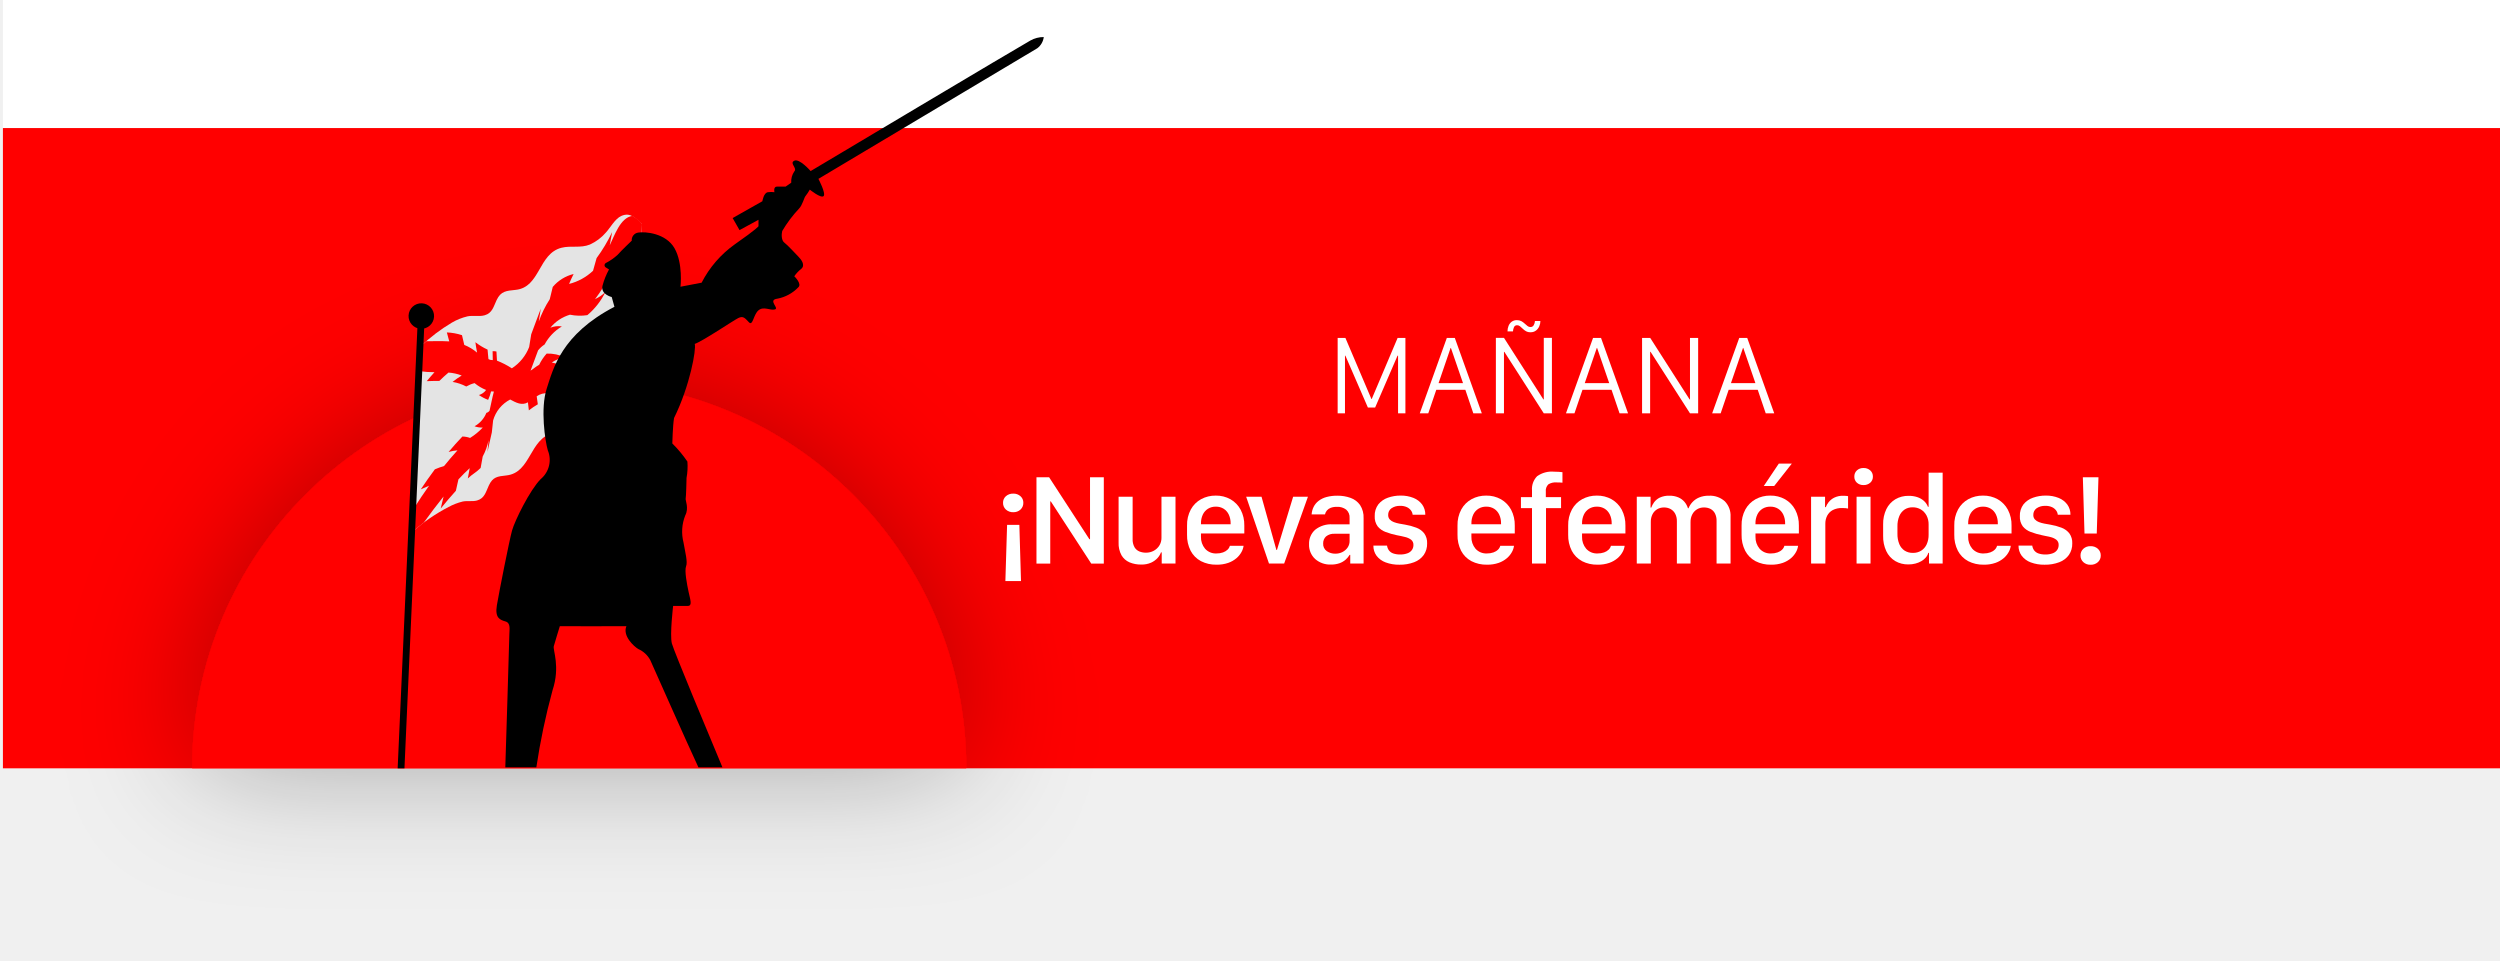
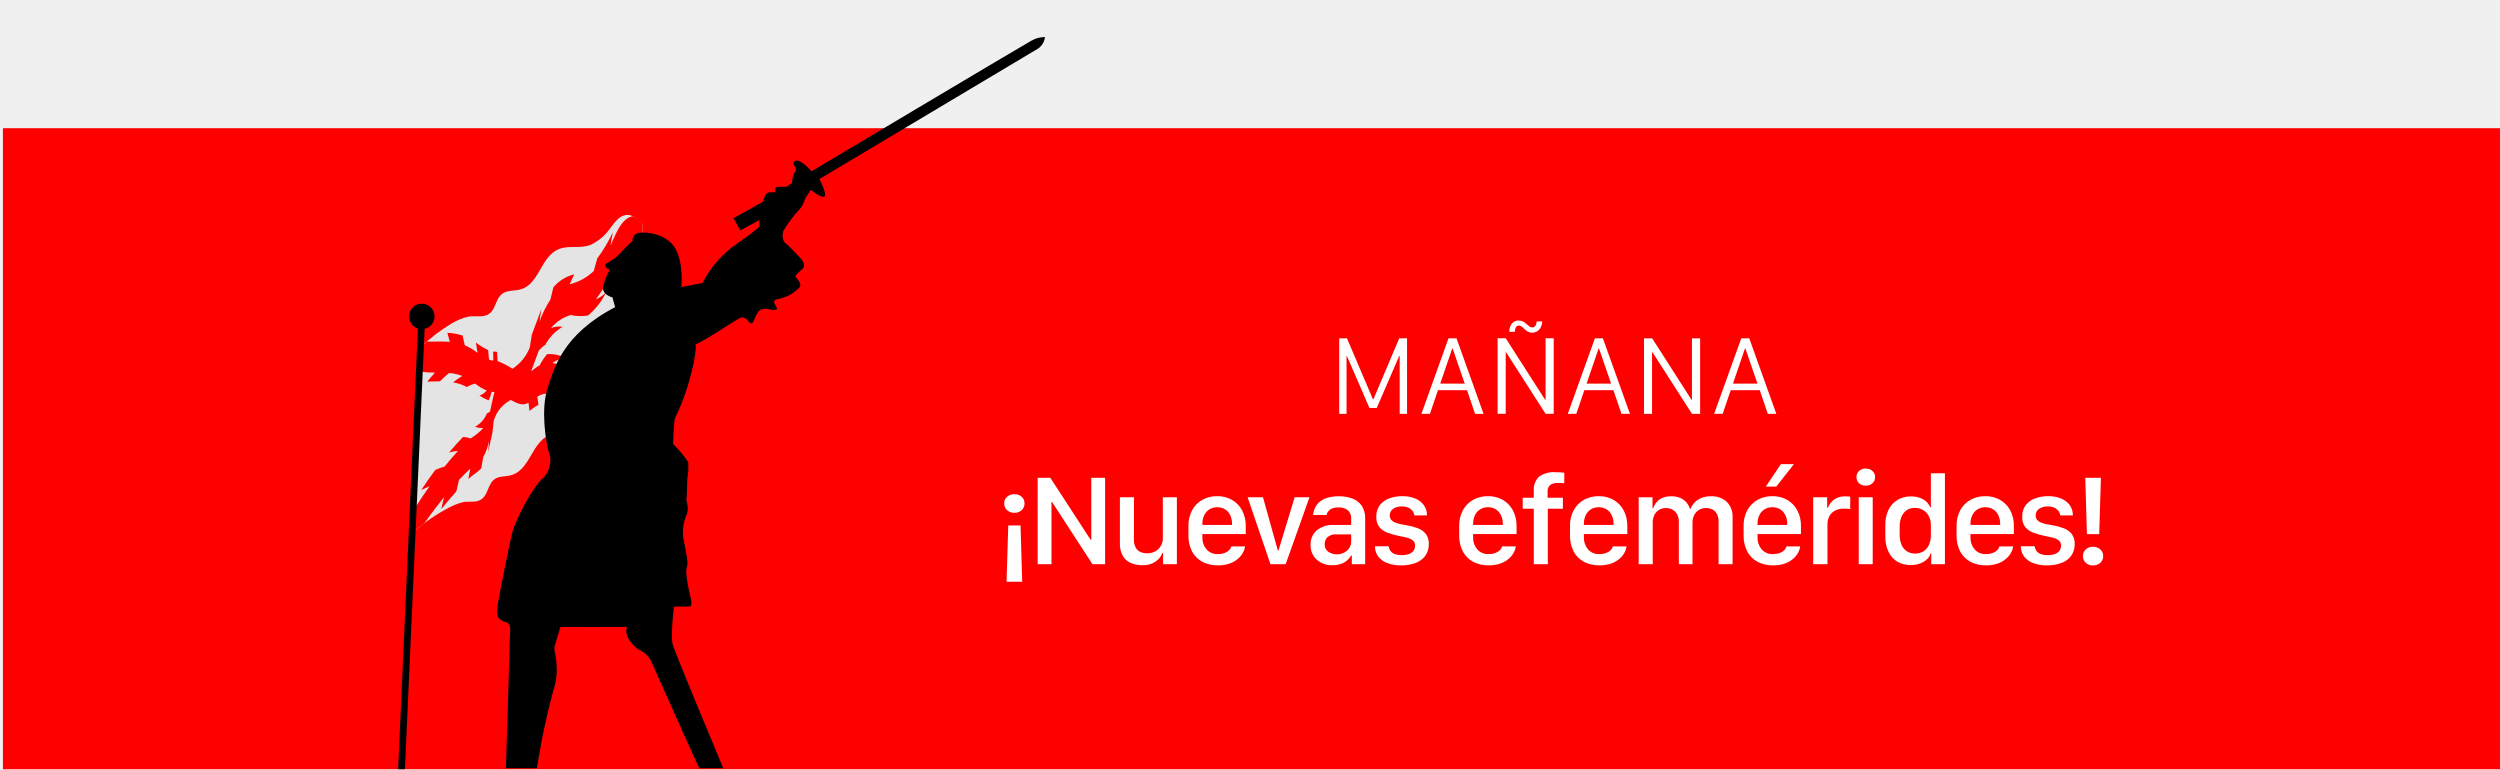
- <svg xmlns="http://www.w3.org/2000/svg" width="390.455" height="150" viewBox="0 0 390.455 150">
-   <defs>
-     <filter id="Trazado_101" x="0" y="29.546" width="180.909" height="120.454" filterUnits="userSpaceOnUse">
-       <feOffset input="SourceAlpha" />
-       <feGaussianBlur stdDeviation="10" result="blur" />
-       <feFlood flood-opacity="0.302" />
-       <feComposite operator="in" in2="blur" />
-       <feComposite in="SourceGraphic" />
-     </filter>
-   </defs>
+ <svg xmlns="http://www.w3.org/2000/svg" width="390" height="120" viewBox="0 0 90">
  <g id="Grupo_110" data-name="Grupo 110" transform="translate(0.455 -724)">
-     <rect id="Rectángulo_57" data-name="Rectángulo 57" width="390" height="120" transform="translate(0 724)" fill="#fff" />
    <rect id="Rectángulo_56" data-name="Rectángulo 56" width="390" height="100" transform="translate(0 744)" fill="red" />
-     <g transform="matrix(1, 0, 0, 1, -0.45, 724)" filter="url(#Trazado_101)">
+     <g transform="matrix(1, 0, 0, 0, 0, 724)" filter="url(#Trazado_101)">
      <path id="Trazado_101-2" data-name="Trazado 101" d="M139.841,82.521a60.454,60.454,0,0,0-120.909,0Z" transform="translate(11.07 37.48)" fill="red" />
    </g>
    <g id="Grupo_107" data-name="Grupo 107" transform="translate(0 4.617)">
      <path id="Trazado_102" data-name="Trazado 102" d="M164.926,45.484V33.7h1.21l4.061,9.539h.052l4.043-9.539h1.217V45.484h-1.148V36.472h-.08l-3.5,8.1h-1.134l-3.515-8.1h-.062v9.012Z" transform="translate(43.536 738.458)" fill="#fff" />
      <path id="Trazado_103" data-name="Trazado 103" d="M175.071,45.484,179.3,33.7h1.245l4.223,11.785h-1.33L182.19,41.8h-4.536L176.4,45.484Zm4.821-10.222-1.883,5.5h3.818l-1.893-5.5Z" transform="translate(46.214 738.458)" fill="#fff" />
      <path id="Trazado_104" data-name="Trazado 104" d="M184.477,46.063V34.278h1.269l6.152,9.609h.062V34.278h1.269V46.063H191.96L185.8,36.456h-.059v9.607Zm4.7-12.831a2.385,2.385,0,0,1-.5-.38,5.61,5.61,0,0,0-.425-.383.706.706,0,0,0-.458-.169.5.5,0,0,0-.5.336,1.8,1.8,0,0,0-.148.631h-.854a2.277,2.277,0,0,1,.163-.867,1.523,1.523,0,0,1,.493-.65,1.318,1.318,0,0,1,.813-.245,1.422,1.422,0,0,1,.694.159,2.424,2.424,0,0,1,.518.377c.153.144.3.27.441.379a.74.74,0,0,0,.463.164.558.558,0,0,0,.518-.306,1.35,1.35,0,0,0,.182-.636h.854a2.026,2.026,0,0,1-.173.817,1.655,1.655,0,0,1-.513.67,1.339,1.339,0,0,1-.858.268,1.392,1.392,0,0,1-.709-.164" transform="translate(48.697 737.878)" fill="#fff" />
      <path id="Trazado_105" data-name="Trazado 105" d="M193.136,45.484,197.369,33.7h1.245l4.225,11.785h-1.33L200.255,41.8H195.72l-1.254,3.681Zm4.821-10.222-1.883,5.5h3.818L198,35.263Z" transform="translate(50.982 738.458)" fill="#fff" />
      <path id="Trazado_106" data-name="Trazado 106" d="M202.541,45.484V33.7h1.272l6.152,9.607h.059V33.7H211.3V45.484h-1.272l-6.159-9.609H203.8v9.609Z" transform="translate(53.466 738.458)" fill="#fff" />
      <path id="Trazado_107" data-name="Trazado 107" d="M211.2,45.484,215.433,33.7h1.245L220.9,45.484h-1.33L218.319,41.8h-4.535l-1.254,3.681Zm4.821-10.222-1.883,5.5h3.818l-1.891-5.5Z" transform="translate(55.751 738.458)" fill="#fff" />
      <path id="Trazado_108" data-name="Trazado 108" d="M126.31,55.429a1.577,1.577,0,0,1-1.13.415,1.628,1.628,0,0,1-1.157-.415,1.383,1.383,0,0,1-.444-1.057,1.328,1.328,0,0,1,.444-1.026,1.651,1.651,0,0,1,1.157-.406,1.6,1.6,0,0,1,1.125.406,1.325,1.325,0,0,1,.445,1.026,1.389,1.389,0,0,1-.44,1.057M123.945,66.6l.267-8.778h1.916l.257,8.778Z" transform="translate(32.622 743.537)" fill="#fff" />
      <path id="Trazado_109" data-name="Trazado 109" d="M127.71,64.4V50.917h1.974l6.291,9.677h.1V50.917h2.153V64.4h-1.964l-6.311-9.707h-.089V64.4Z" transform="translate(33.712 743.003)" fill="#fff" />
      <path id="Trazado_110" data-name="Trazado 110" d="M146.746,63.761h-2.153V62.023h-.119a2.528,2.528,0,0,1-.518.859,3.088,3.088,0,0,1-1.012.736,3.581,3.581,0,0,1-1.55.3,4.546,4.546,0,0,1-1.842-.35,2.683,2.683,0,0,1-1.245-1.106,3.846,3.846,0,0,1-.449-1.981V53.323h2.192V59.91a2.447,2.447,0,0,0,.292,1.3,1.6,1.6,0,0,0,.76.662,2.678,2.678,0,0,0,1.023.192,2.5,2.5,0,0,0,1.239-.306,2.333,2.333,0,0,0,.87-.829,2.209,2.209,0,0,0,.321-1.175V53.323h2.192Z" transform="translate(36.391 743.638)" fill="#fff" />
      <path id="Trazado_111" data-name="Trazado 111" d="M148.48,63.418a3.837,3.837,0,0,1-1.6-1.61,5.271,5.271,0,0,1-.564-2.523V57.873a5.05,5.05,0,0,1,.593-2.528,4.07,4.07,0,0,1,1.6-1.6,4.665,4.665,0,0,1,2.287-.559,4.55,4.55,0,0,1,2.316.578,4.126,4.126,0,0,1,1.575,1.624,5.11,5.11,0,0,1,.573,2.489V59.1H148.49v.513a2.767,2.767,0,0,0,.637,1.862,2.229,2.229,0,0,0,1.792.746,2.948,2.948,0,0,0,1.018-.163,1.954,1.954,0,0,0,.715-.435,1.272,1.272,0,0,0,.35-.6h2.144a2.748,2.748,0,0,1-.321.968,3.481,3.481,0,0,1-.781.963,4.032,4.032,0,0,1-1.283.736,5.288,5.288,0,0,1-1.831.286,5.1,5.1,0,0,1-2.45-.557m4.641-5.752v-.138a3.09,3.09,0,0,0-.287-1.378,2.18,2.18,0,0,0-.8-.914,2.244,2.244,0,0,0-1.22-.326,2.268,2.268,0,0,0-1.225.326,2.177,2.177,0,0,0-.81.914,3.108,3.108,0,0,0-.286,1.378v.138Z" transform="translate(38.624 743.601)" fill="#fff" />
      <path id="Trazado_112" data-name="Trazado 112" d="M153.62,53.323h2.4l2.321,8.314h.09l2.528-8.314h2.311l-3.714,10.438h-2.37Z" transform="translate(40.552 743.638)" fill="#fff" />
      <path id="Trazado_113" data-name="Trazado 113" d="M162.345,63.087a2.983,2.983,0,0,1-.953-2.326,2.875,2.875,0,0,1,.943-2.236,3.97,3.97,0,0,1,2.75-.854h2.637v-.977a1.6,1.6,0,0,0-.533-1.328,2.213,2.213,0,0,0-1.432-.43,2.663,2.663,0,0,0-.977.153,1.477,1.477,0,0,0-.6.415,1.547,1.547,0,0,0-.306.617h-2.083a3.125,3.125,0,0,1,.321-1.189,2.729,2.729,0,0,1,.77-.928,3.527,3.527,0,0,1,1.235-.6,6.349,6.349,0,0,1,1.713-.207,5.877,5.877,0,0,1,2.044.341,3.085,3.085,0,0,1,1.481,1.11,3.49,3.49,0,0,1,.554,2.074v7.071h-2.084V62.44h-.1a3.037,3.037,0,0,1-.612.741,2.952,2.952,0,0,1-.953.559,3.858,3.858,0,0,1-1.349.212,3.525,3.525,0,0,1-2.463-.865m4.271-1.1a2.142,2.142,0,0,0,.805-.707,1.768,1.768,0,0,0,.3-1.016V59.142h-2.29a1.956,1.956,0,0,0-1.4.425,1.45,1.45,0,0,0-.44,1.086,1.359,1.359,0,0,0,.578,1.21,2.285,2.285,0,0,0,1.309.391,2.427,2.427,0,0,0,1.135-.262" transform="translate(42.604 743.605)" fill="#fff" />
      <path id="Trazado_114" data-name="Trazado 114" d="M170.116,54.55a3.286,3.286,0,0,1,1.491-1.036,5.8,5.8,0,0,1,1.979-.331,5.177,5.177,0,0,1,2.02.365,3.15,3.15,0,0,1,1.352,1.031,2.625,2.625,0,0,1,.489,1.6h-1.976a1.333,1.333,0,0,0-.252-.661,1.658,1.658,0,0,0-.637-.523,2.348,2.348,0,0,0-1.057-.207,2.262,2.262,0,0,0-1.358.374,1.222,1.222,0,0,0-.518,1.048.989.989,0,0,0,.246.7,1.637,1.637,0,0,0,.637.415,5.03,5.03,0,0,0,.854.238c.31.059.608.112.9.158a9.046,9.046,0,0,1,1.757.474,2.819,2.819,0,0,1,1.235.889,2.5,2.5,0,0,1,.454,1.57,3.049,3.049,0,0,1-.523,1.8,3.243,3.243,0,0,1-1.5,1.135,6.143,6.143,0,0,1-2.3.391,5.88,5.88,0,0,1-2.153-.36,3.162,3.162,0,0,1-1.417-1.028,2.584,2.584,0,0,1-.5-1.594h2.132a1.61,1.61,0,0,0,.287.731,1.418,1.418,0,0,0,.661.484,3.1,3.1,0,0,0,1.1.167,3.028,3.028,0,0,0,1.191-.2,1.432,1.432,0,0,0,.671-.533,1.353,1.353,0,0,0,.212-.741.989.989,0,0,0-.355-.824,2.5,2.5,0,0,0-.948-.43Q173.7,59.5,173,59.373a11.387,11.387,0,0,1-1.738-.5A2.891,2.891,0,0,1,170.012,58a2.481,2.481,0,0,1-.464-1.6,2.858,2.858,0,0,1,.568-1.852" transform="translate(44.704 743.601)" fill="#fff" />
      <path id="Trazado_115" data-name="Trazado 115" d="M181.9,63.418a3.837,3.837,0,0,1-1.6-1.61,5.271,5.271,0,0,1-.564-2.523V57.873a5.05,5.05,0,0,1,.593-2.528,4.07,4.07,0,0,1,1.6-1.6,4.665,4.665,0,0,1,2.287-.559,4.55,4.55,0,0,1,2.316.578,4.126,4.126,0,0,1,1.575,1.624,5.11,5.11,0,0,1,.573,2.489V59.1h-6.774v.513a2.767,2.767,0,0,0,.637,1.862,2.229,2.229,0,0,0,1.792.746,2.948,2.948,0,0,0,1.018-.163,1.954,1.954,0,0,0,.715-.435,1.272,1.272,0,0,0,.35-.6h2.144a2.748,2.748,0,0,1-.321.968,3.481,3.481,0,0,1-.781.963,4.033,4.033,0,0,1-1.283.736,5.288,5.288,0,0,1-1.831.286,5.1,5.1,0,0,1-2.45-.557m4.641-5.752v-.138a3.09,3.09,0,0,0-.287-1.378,2.18,2.18,0,0,0-.8-.914,2.244,2.244,0,0,0-1.22-.326,2.268,2.268,0,0,0-1.225.326,2.177,2.177,0,0,0-.81.914,3.108,3.108,0,0,0-.286,1.378v.138Z" transform="translate(47.445 743.601)" fill="#fff" />
      <path id="Trazado_116" data-name="Trazado 116" d="M189.3,55.927h-1.728V54.209H189.3V53.172a2.847,2.847,0,0,1,.8-2.236,3.936,3.936,0,0,1,2.632-.707q.375,0,.756.025c.253.015.442.034.568.054v1.639a3.8,3.8,0,0,0-.43-.03c-.2-.006-.374-.01-.518-.01a2.056,2.056,0,0,0-1.259.306,1.377,1.377,0,0,0-.391,1.136v.859h2.38v1.718h-2.35v8.651H189.3Z" transform="translate(49.516 742.821)" fill="#fff" />
      <path id="Trazado_117" data-name="Trazado 117" d="M195.574,63.418a3.837,3.837,0,0,1-1.6-1.61,5.271,5.271,0,0,1-.564-2.523V57.873A5.05,5.05,0,0,1,194,55.345a4.07,4.07,0,0,1,1.6-1.6,4.665,4.665,0,0,1,2.286-.559,4.55,4.55,0,0,1,2.316.578,4.127,4.127,0,0,1,1.575,1.624,5.11,5.11,0,0,1,.573,2.489V59.1h-6.774v.513a2.767,2.767,0,0,0,.637,1.862,2.229,2.229,0,0,0,1.792.746,2.948,2.948,0,0,0,1.017-.163,1.954,1.954,0,0,0,.715-.435,1.272,1.272,0,0,0,.35-.6h2.144a2.748,2.748,0,0,1-.321.968,3.481,3.481,0,0,1-.781.963,4.033,4.033,0,0,1-1.283.736,5.288,5.288,0,0,1-1.832.286,5.1,5.1,0,0,1-2.45-.557m4.641-5.752v-.138a3.091,3.091,0,0,0-.287-1.378,2.18,2.18,0,0,0-.8-.914,2.244,2.244,0,0,0-1.22-.326,2.268,2.268,0,0,0-1.225.326,2.177,2.177,0,0,0-.81.914,3.108,3.108,0,0,0-.286,1.378v.138Z" transform="translate(51.056 743.601)" fill="#fff" />
      <path id="Trazado_118" data-name="Trazado 118" d="M201.888,53.356h2.153v1.7h.109a3.193,3.193,0,0,1,.43-.815,2.448,2.448,0,0,1,.878-.736,3.3,3.3,0,0,1,1.536-.306,3.405,3.405,0,0,1,1.378.257,2.619,2.619,0,0,1,.963.7,2.781,2.781,0,0,1,.542,1h.09a3.144,3.144,0,0,1,.6-.943,3,3,0,0,1,1.042-.731,3.749,3.749,0,0,1,1.526-.282,3.447,3.447,0,0,1,2.5.868,3.2,3.2,0,0,1,.9,2.41v7.317H214.35V57.128a2.483,2.483,0,0,0-.236-1.13,1.664,1.664,0,0,0-.676-.717,2.178,2.178,0,0,0-1.072-.246,2,2,0,0,0-1.807,1.077,2.515,2.515,0,0,0-.276,1.2v6.478h-2.134V57.187a2.421,2.421,0,0,0-.257-1.16,1.811,1.811,0,0,0-.707-.736,2.088,2.088,0,0,0-1.052-.257,2.028,2.028,0,0,0-1.057.277,1.936,1.936,0,0,0-.731.78,2.552,2.552,0,0,0-.267,1.2v6.5h-2.192Z" transform="translate(53.293 743.605)" fill="#fff" />
      <path id="Trazado_119" data-name="Trazado 119" d="M217,64.461a3.844,3.844,0,0,1-1.6-1.61,5.271,5.271,0,0,1-.564-2.523V58.916a5.063,5.063,0,0,1,.593-2.528,4.081,4.081,0,0,1,1.605-1.6,4.657,4.657,0,0,1,2.285-.559,4.547,4.547,0,0,1,2.316.578,4.109,4.109,0,0,1,1.575,1.624,5.11,5.11,0,0,1,.574,2.489v1.225h-6.775v.513a2.767,2.767,0,0,0,.637,1.862,2.231,2.231,0,0,0,1.792.746,2.948,2.948,0,0,0,1.017-.163,1.943,1.943,0,0,0,.715-.435,1.252,1.252,0,0,0,.35-.6h2.144a2.748,2.748,0,0,1-.321.968,3.5,3.5,0,0,1-.78.963,4.053,4.053,0,0,1-1.284.736,5.288,5.288,0,0,1-1.832.286,5.1,5.1,0,0,1-2.45-.557m4.641-5.752v-.138a3.108,3.108,0,0,0-.286-1.378,2.192,2.192,0,0,0-.805-.914,2.241,2.241,0,0,0-1.22-.326,2.271,2.271,0,0,0-1.225.326,2.166,2.166,0,0,0-.809.914,3.091,3.091,0,0,0-.287,1.378v.138Zm-.987-9.48h2.034l-2.754,3.5h-1.629Z" transform="translate(56.712 742.557)" fill="#fff" />
      <path id="Trazado_120" data-name="Trazado 120" d="M223.424,53.354h2.183v1.629h.118a2.73,2.73,0,0,1,.43-.765,2.639,2.639,0,0,1,.875-.712,3.01,3.01,0,0,1,1.431-.3c.145,0,.278.005.4.015a2.924,2.924,0,0,1,.34.044V55.2a2.369,2.369,0,0,0-.4-.059c-.172-.014-.349-.02-.533-.02a3,3,0,0,0-1.461.321,2.076,2.076,0,0,0-.87.88,2.715,2.715,0,0,0-.286,1.259v6.211h-2.222Z" transform="translate(58.978 743.607)" fill="#fff" />
      <path id="Trazado_121" data-name="Trazado 121" d="M229.169,50.151a1.449,1.449,0,0,1,1.028-.375,1.5,1.5,0,0,1,1.062.375,1.252,1.252,0,0,1,.41.967,1.225,1.225,0,0,1-.41.953,1.524,1.524,0,0,1-1.062.37,1.468,1.468,0,0,1-1.028-.37,1.229,1.229,0,0,1-.4-.953,1.257,1.257,0,0,1,.4-.967m-.049,4.108H231.3V64.7H229.12Z" transform="translate(60.388 742.702)" fill="#fff" />
      <path id="Trazado_122" data-name="Trazado 122" d="M237.662,54.171a2.908,2.908,0,0,1,1.033.588,2.3,2.3,0,0,1,.627.918h.109V50.354h2.192V64.545h-2.132V62.876h-.109a1.857,1.857,0,0,1-.4.736,2.673,2.673,0,0,1-.7.568,3.78,3.78,0,0,1-.918.37,4.218,4.218,0,0,1-1.077.133,3.962,3.962,0,0,1-2.093-.537,3.6,3.6,0,0,1-1.378-1.546,5.394,5.394,0,0,1-.489-2.38V58.432a5.273,5.273,0,0,1,.5-2.38,3.682,3.682,0,0,1,1.4-1.541,3.977,3.977,0,0,1,2.094-.542,4.186,4.186,0,0,1,1.342.2m-1.99,1.945a2.271,2.271,0,0,0-.819,1.017,4.009,4.009,0,0,0-.292,1.614v1.145a4.058,4.058,0,0,0,.292,1.62,2.226,2.226,0,0,0,.834,1.021,2.331,2.331,0,0,0,1.293.35,2.358,2.358,0,0,0,1.289-.345,2.311,2.311,0,0,0,.853-.982,3.487,3.487,0,0,0,.307-1.526v-1.58a2.927,2.927,0,0,0-.326-1.413,2.413,2.413,0,0,0-.884-.938,2.462,2.462,0,0,0-1.289-.335,2.219,2.219,0,0,0-1.259.35" transform="translate(61.329 742.854)" fill="#fff" />
      <path id="Trazado_123" data-name="Trazado 123" d="M243.283,63.418a3.837,3.837,0,0,1-1.6-1.61,5.271,5.271,0,0,1-.564-2.523V57.873a5.05,5.05,0,0,1,.593-2.528,4.07,4.07,0,0,1,1.6-1.6,4.665,4.665,0,0,1,2.287-.559,4.55,4.55,0,0,1,2.316.578,4.126,4.126,0,0,1,1.575,1.624,5.109,5.109,0,0,1,.573,2.489V59.1h-6.774v.513a2.767,2.767,0,0,0,.637,1.862,2.229,2.229,0,0,0,1.792.746,2.948,2.948,0,0,0,1.017-.163,1.954,1.954,0,0,0,.715-.435,1.272,1.272,0,0,0,.35-.6h2.144a2.748,2.748,0,0,1-.321.968,3.481,3.481,0,0,1-.781.963,4.033,4.033,0,0,1-1.283.736,5.288,5.288,0,0,1-1.831.286,5.1,5.1,0,0,1-2.45-.557m4.641-5.752v-.138a3.091,3.091,0,0,0-.287-1.378,2.181,2.181,0,0,0-.8-.914,2.244,2.244,0,0,0-1.22-.326,2.268,2.268,0,0,0-1.225.326,2.177,2.177,0,0,0-.81.914,3.108,3.108,0,0,0-.286,1.378v.138Z" transform="translate(63.649 743.601)" fill="#fff" />
      <path id="Trazado_124" data-name="Trazado 124" d="M249.832,54.55a3.286,3.286,0,0,1,1.491-1.036,5.8,5.8,0,0,1,1.979-.331,5.177,5.177,0,0,1,2.02.365,3.15,3.15,0,0,1,1.352,1.031,2.625,2.625,0,0,1,.489,1.6h-1.976a1.333,1.333,0,0,0-.252-.661,1.658,1.658,0,0,0-.637-.523,2.348,2.348,0,0,0-1.057-.207,2.262,2.262,0,0,0-1.358.374,1.222,1.222,0,0,0-.518,1.048.989.989,0,0,0,.246.7,1.637,1.637,0,0,0,.637.415,5.031,5.031,0,0,0,.854.238c.31.059.608.112.9.158a9.045,9.045,0,0,1,1.757.474,2.819,2.819,0,0,1,1.235.889,2.5,2.5,0,0,1,.454,1.57,3.049,3.049,0,0,1-.523,1.8,3.243,3.243,0,0,1-1.5,1.135,6.143,6.143,0,0,1-2.3.391,5.88,5.88,0,0,1-2.153-.36,3.162,3.162,0,0,1-1.417-1.028,2.584,2.584,0,0,1-.5-1.594H251.2a1.61,1.61,0,0,0,.287.731,1.417,1.417,0,0,0,.661.484,3.094,3.094,0,0,0,1.1.167,3.028,3.028,0,0,0,1.191-.2,1.432,1.432,0,0,0,.671-.533,1.353,1.353,0,0,0,.212-.741.989.989,0,0,0-.355-.824,2.5,2.5,0,0,0-.948-.43q-.593-.148-1.294-.277a11.386,11.386,0,0,1-1.738-.5A2.891,2.891,0,0,1,249.728,58a2.481,2.481,0,0,1-.464-1.6,2.858,2.858,0,0,1,.568-1.852" transform="translate(65.747 743.601)" fill="#fff" />
      <path id="Trazado_125" data-name="Trazado 125" d="M257.156,62.091a1.577,1.577,0,0,1,1.121-.41,1.639,1.639,0,0,1,1.155.41,1.366,1.366,0,0,1,.444,1.052,1.352,1.352,0,0,1-.439,1.031,1.635,1.635,0,0,1-1.16.411,1.578,1.578,0,0,1-1.121-.411,1.349,1.349,0,0,1-.44-1.031,1.372,1.372,0,0,1,.44-1.052m2.365-11.174-.267,8.788h-1.916l-.257-8.788Z" transform="translate(67.767 743.003)" fill="#fff" />
    </g>
    <g id="Grupo_108" data-name="Grupo 108" transform="translate(61.653 757.534)">
      <path id="Trazado_126" data-name="Trazado 126" d="M95.081,40.277c-1.061-1-1.627-1.569-2.765-.6-.949.811-1.405,2.449-2.152,3.452a6.868,6.868,0,0,1-2.716,2.283c-1.687.735-3.4.167-5.108.576-3.734.9-3.436,6.212-7.295,6.634-1.427.155-2.124.231-2.752,1.572-.471,1.007-.656,2.009-1.843,2.342-.716.2-1.513.009-2.252.165a9.448,9.448,0,0,0-2.193.849,27.463,27.463,0,0,0-5.552,3.81l1.217-28.929a27.5,27.5,0,0,1,4.841-3.669,8.918,8.918,0,0,1,2.448-.984c.881-.181,1.859.074,2.7-.174,1.185-.346,1.377-1.374,1.857-2.383.667-1.4,1.51-1.428,2.98-1.582,3.847-.406,3.505-5.651,7.145-6.574,1.483-.377,2.975.1,4.445-.507a7.241,7.241,0,0,0,2.48-1.861c.714-.771,1.421-2.149,2.417-2.6,1.39-.622,2.213.313,3.224,1.293L95.081,40.277" transform="translate(-58.054 -11.903)" fill="#e4e4e4" />
      <path id="Trazado_127" data-name="Trazado 127" d="M93.267,39.074c-.758-.728-1.508-.027-2.078.4.113.441.166.664.269,1.123a11.062,11.062,0,0,1-2.143,1.5c-.183-.471-.28-.709-.483-1.2a7.126,7.126,0,0,1-3.717-.089c.275.632.409.94.665,1.547-1.287-.321-2.528-.949-3.835-1.151-.159-.582-.235-.866-.377-1.427a2.644,2.644,0,0,0-1.8.47c.067.5.1.747.176,1.249a11.621,11.621,0,0,0-1.4.947c-.058-.5-.087-.75-.146-1.257-.967.56-1.858.045-2.771-.438a5.308,5.308,0,0,0-2.665,3.267c-.084.744-.123,1.118-.2,1.867-.255,1.007-.434,2.035-.68,3.046.071-.74.106-1.112.17-1.855a8.82,8.82,0,0,1-.917,2.579c-.121.72-.185,1.076-.321,1.784-.631.653-1.365,1.014-2.007,1.641.118-.647.177-.968.3-1.607-.622.55-1.191,1.151-1.762,1.753-.159.708-.239,1.064-.4,1.779-.818.9-1.6,1.831-2.367,2.774l.446-1.881Q63.62,57.9,62.119,59.991c-.7.527-1.038.8-1.665,1.355q.076-1.816.154-3.633c.752-1.193,1.538-2.358,2.354-3.505-.533.216-.795.332-1.293.564q1.056-1.59,2.194-3.12a14.16,14.16,0,0,1,1.445-.523c.677-.83,1.363-1.652,2.089-2.442a7.569,7.569,0,0,0-1.387.249c.7-.824,1.4-1.637,2.154-2.407a3.646,3.646,0,0,1,1.2.221,9.73,9.73,0,0,0,1.979-1.624,3.242,3.242,0,0,1-1.284-.2,4.144,4.144,0,0,0,1.85-2.091.915.915,0,0,0,.493-.327c.232-1,.415-2.014.682-3.005a2.256,2.256,0,0,0-.441-.019,7.028,7.028,0,0,1-.459,1.318,6.349,6.349,0,0,1-1.437-.752,2.148,2.148,0,0,0,1.119-.794,6.571,6.571,0,0,1-1.8-1.07,5.352,5.352,0,0,0-1.3.531A7.042,7.042,0,0,0,66.631,38a12.481,12.481,0,0,1,1.426-1,7.076,7.076,0,0,0-2.065-.459c-.577.49-.864.758-1.421,1.3-.84-.007-1.249.025-1.976.043.463-.559.707-.843,1.21-1.4a15.966,15.966,0,0,1-2.3-.161l.165-3.912c.324-.286.5-.443.874-.765,1.2-.009,2.37-.043,3.568.025-.151-.562-.226-.841-.375-1.4A8.7,8.7,0,0,1,68.1,30.7c.144.6.217.908.357,1.522a7.259,7.259,0,0,1,2,1.2c-.128-.65-.168-.976-.264-1.621a9.72,9.72,0,0,0,1.9,1.152c.064.6.09.894.139,1.481a1.307,1.307,0,0,0,.676.161c-.011-.555-.014-.832-.026-1.389a2.057,2.057,0,0,1,.6.043c.029.567.044.853.081,1.428a13.119,13.119,0,0,1,2.327,1.2,6.945,6.945,0,0,0,2.7-3.325c.131-.791.2-1.189.323-1.988.51-1.327.979-2.671,1.492-4-.129.8-.192,1.205-.316,2.011a16.64,16.64,0,0,1,1.718-3.488c.181-.779.275-1.163.47-1.925a6.2,6.2,0,0,1,3.257-2.018c-.291.631-.466.928-.709,1.554a8.442,8.442,0,0,0,3.742-2.056c.233-.78.343-1.175.555-1.975a24.57,24.57,0,0,0,2.426-4.068c-.147.827-.221,1.241-.373,2.073.695-1.41,1.643-4.355,3.54-4.6a4.809,4.809,0,0,1,1.5,1.3q-.081,1.907-.161,3.811c-1.329-.617-2.218-.532-3.071.715a1.306,1.306,0,0,1,1.182.288,4.158,4.158,0,0,0-1.892,2.153,10.444,10.444,0,0,0-1.135,1.065A21.218,21.218,0,0,1,88.88,25.07a5.4,5.4,0,0,0,1.62-1.114,11.01,11.01,0,0,1-2.819,3.615,7.616,7.616,0,0,1-2.718-.069A6.24,6.24,0,0,0,81.9,29.537a3.311,3.311,0,0,1,1.8-.2A7.3,7.3,0,0,0,81,32.156a4.137,4.137,0,0,0-1.016.921c-.4,1.051-.783,2.111-1.175,3.167.518-.319.73-.583,1.344-.917a7.743,7.743,0,0,1,1.17-1.752,6.13,6.13,0,0,1,2.877.612,4.564,4.564,0,0,0-2.073.783,21,21,0,0,1,3.494,1.1,6.351,6.351,0,0,0,2.587-1.179,5.378,5.378,0,0,0,2.541-1.057A18.086,18.086,0,0,1,89.255,36a8.674,8.674,0,0,0,2.019-1.25c.324-.659.653-1.329,1.038-1.954.607-.183.881-.15,1.741.855a1.085,1.085,0,0,0-1.174.44c1.107.4,1.759,1.716,2.351,2.623q-.074,1.773-.148,3.545c-.564-.556-1.009-1.108-1.814-1.185" transform="translate(-58.054 -11.886)" fill="red" />
      <path id="Trazado_128" data-name="Trazado 128" d="M63.8,26.567a1.992,1.992,0,1,0-2.079,1.9,1.992,1.992,0,0,0,2.079-1.9" transform="translate(-58.117 -10.65)" />
      <path id="Trazado_130" data-name="Trazado 130" d="M59.332,96.947,62.5,26.233l-1.058-.047L58.271,96.947Z" transform="translate(-58.272 -10.481)" />
    </g>
    <path id="Trazado_129" data-name="Trazado 129" d="M155.7.541c-1.144.606-34.326,20.394-34.326,20.394s-1.75-2.019-2.558-1.615.539,1.144,0,1.682a2.75,2.75,0,0,0-.472,1.75l-.874.606H116.12c-.606,0-.4.876-.4.876a3.761,3.761,0,0,0-1.009,0c-.674.067-.876,1.413-.876,1.413l-4.643,2.624,1.076,1.885,2.961-1.615v1.009s-.134.337-3.7,2.826a16.731,16.731,0,0,0-5.182,5.991l-3.3.631s.423-3.638-.931-6.006-4.568-2.622-5.668-2.453a1.183,1.183,0,0,0-1.014,1.268s-1.607,1.523-2.2,2.2A8.215,8.215,0,0,1,89.4,35.287a.4.4,0,0,0-.016.7l.5.308a11.345,11.345,0,0,0-1.014,2.537c-.339,1.354,1.437,1.777,1.437,1.777l.424,1.523c-8.291,4.314-9.559,9.643-10.575,12.773s-.254,8.205.169,9.644a3.892,3.892,0,0,1-1.1,4.483c-1.692,1.692-4.06,6.513-4.483,8.036s-2.03,9.643-2.37,11.673.508,2.285,1.354,2.539.592,1.268.592,2.03-.592,19.455-.592,19.455l-.038,1.293h4.846a104.02,104.02,0,0,1,2.524-12.015c1.245-3.736.034-6.294.2-6.9s.943-3.129.943-3.129,9.187.033,10.4,0c-.64,1.514,1.177,3.163,1.851,3.567a3.88,3.88,0,0,1,1.884,1.75c.408.872,5.486,12.393,7.51,16.726h3.751c-1.8-4.305-7.606-18.195-7.9-19.352-.336-1.346.2-5.856.2-5.856h2.289c.741,0,.4-.941.135-2.154s-.674-3.365-.4-4.038-.135-2.154-.4-3.7a6.836,6.836,0,0,1,.269-4.241c.606-1.143,0-2.356.067-2.624s.135-2.961.135-3.231a9.919,9.919,0,0,0,.135-2.558,19.152,19.152,0,0,0-2.356-2.826s.067-2.76.269-3.971c2.491-5.048,3.5-10.769,3.231-11.577,1.211-.4,5.99-3.635,6.8-4.039s1.078.067,1.683.674.673-1.213,1.48-1.885,1.818.067,2.558-.135-1.211-1.48.4-1.682a6.077,6.077,0,0,0,3.231-1.75c.673-.539-.606-1.75-.606-1.75a5.324,5.324,0,0,1,1.076-1.144c.741-.606-.067-1.548-.4-1.885s-1.75-1.884-2.221-2.221-.471-1.279-.337-1.817a19.786,19.786,0,0,1,2.626-3.5c.538-.539.808-1.75,1.009-1.952a8.495,8.495,0,0,0,.673-1.009s1.75,1.413,2.154,1.009-.808-2.693-.808-2.693S155.9,2.291,156.774,1.753A2.587,2.587,0,0,0,157.784,0,4.248,4.248,0,0,0,155.7.541" transform="translate(4.778 729.784)" />
  </g>
</svg>
